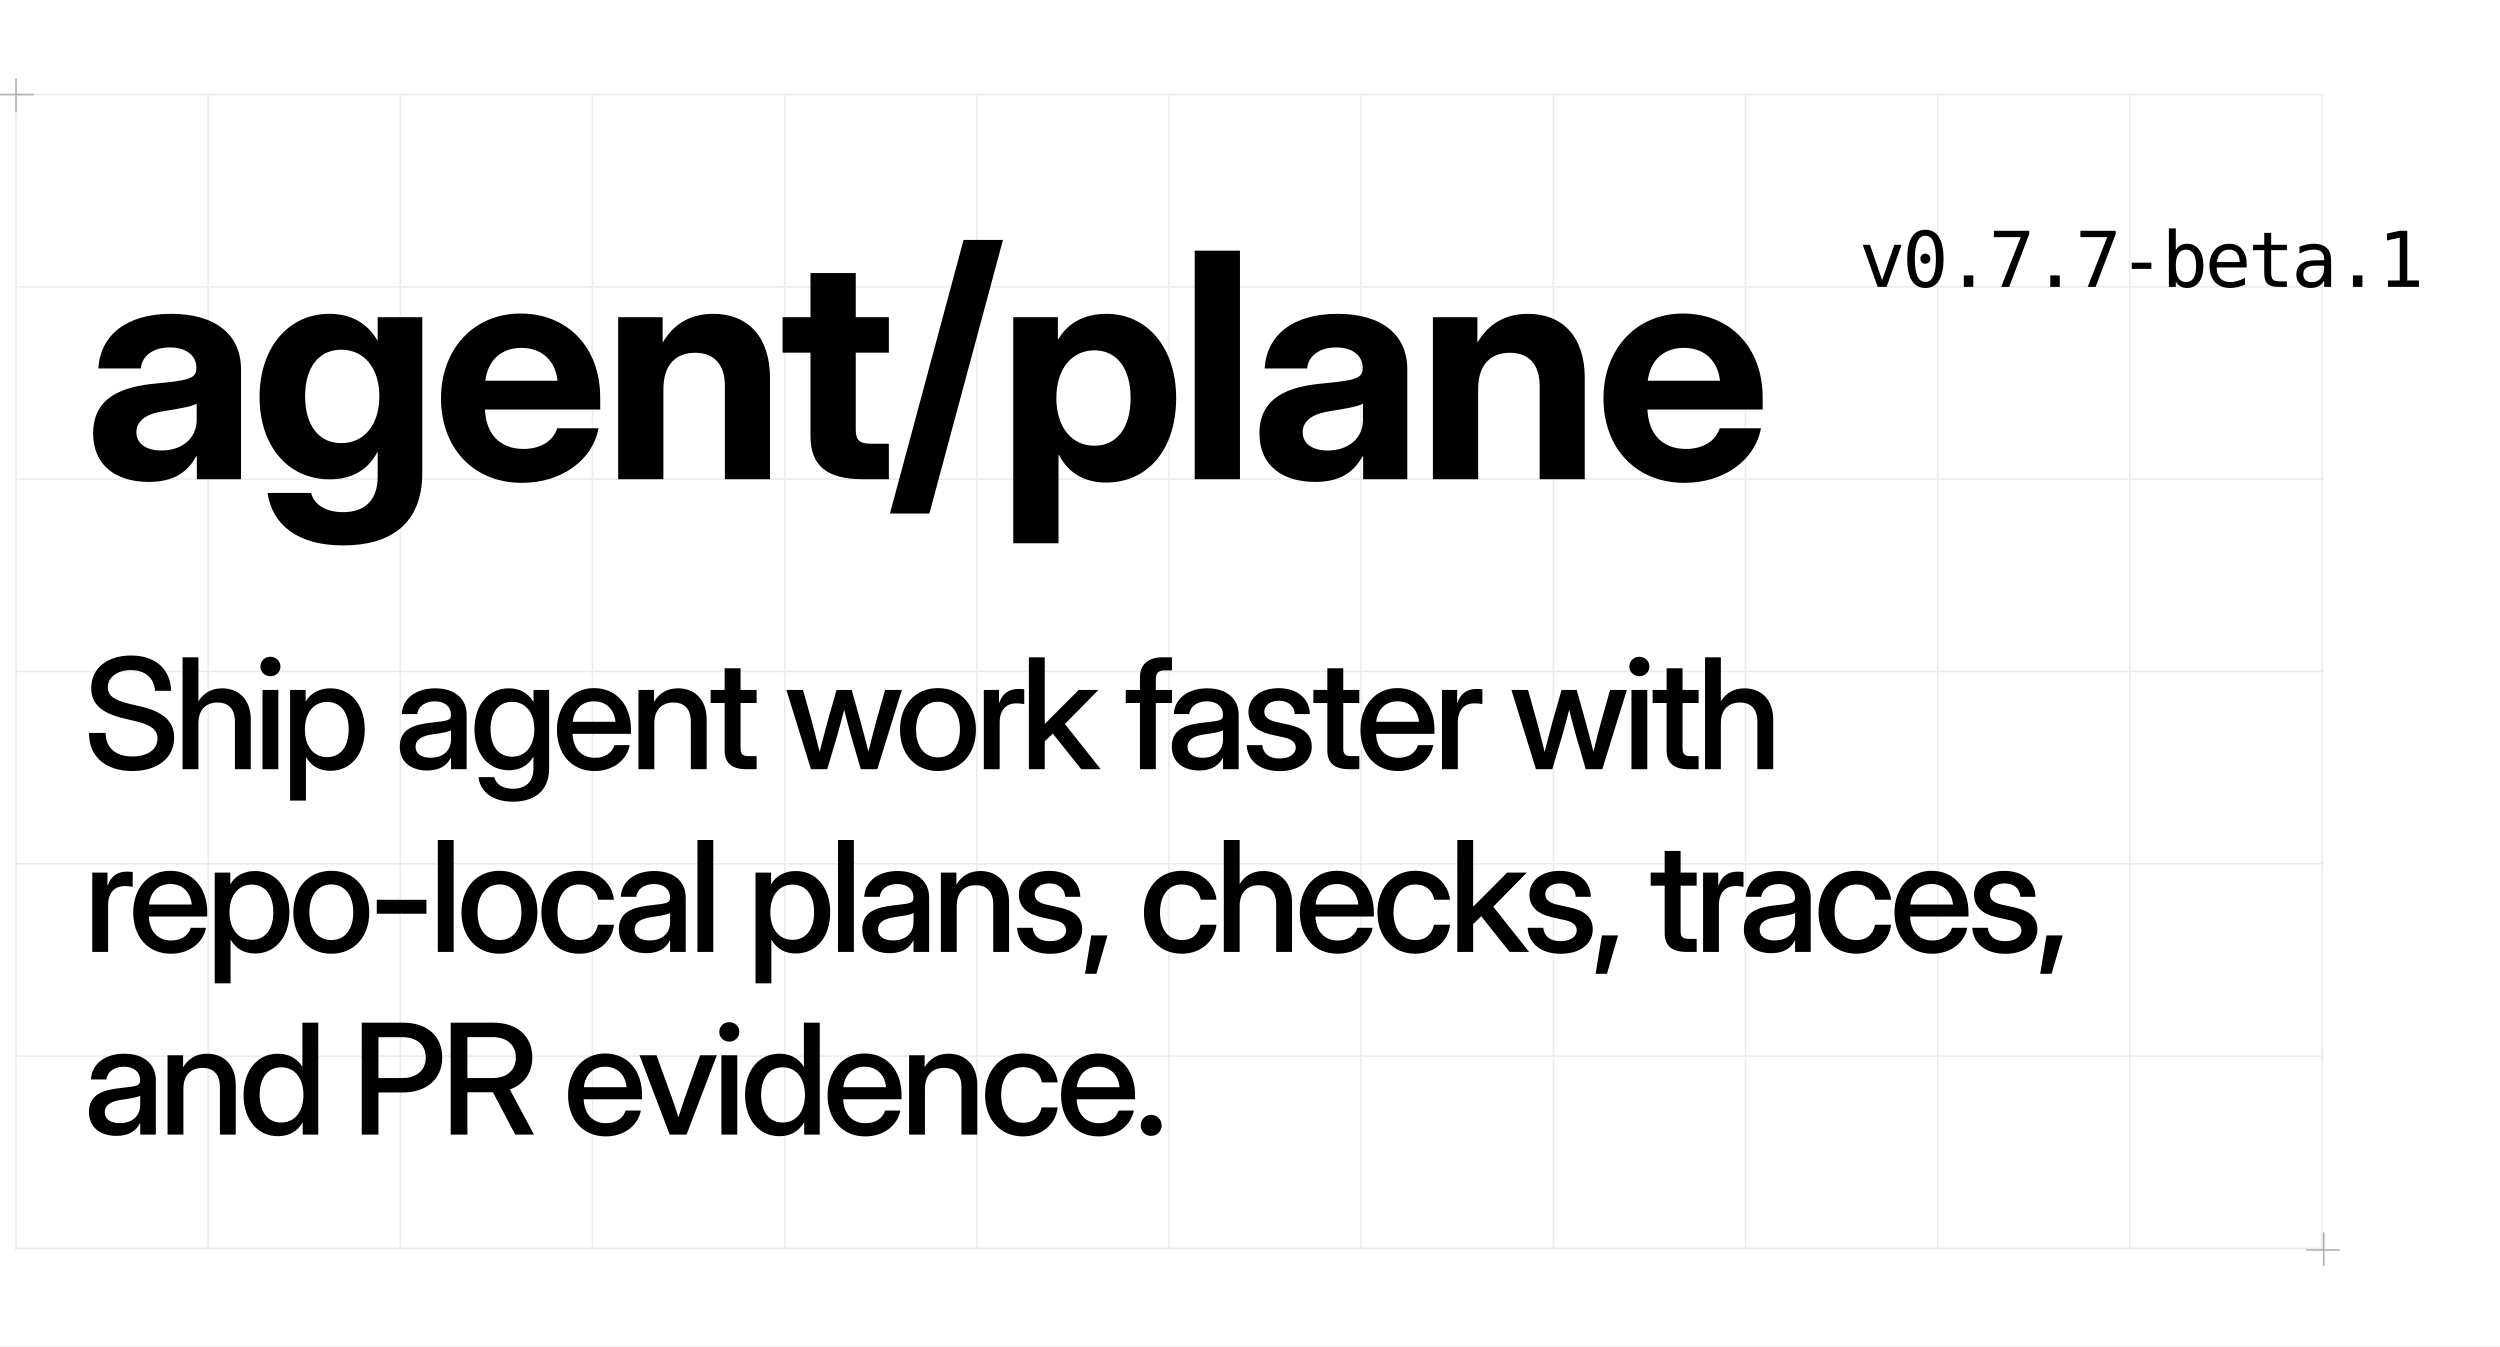
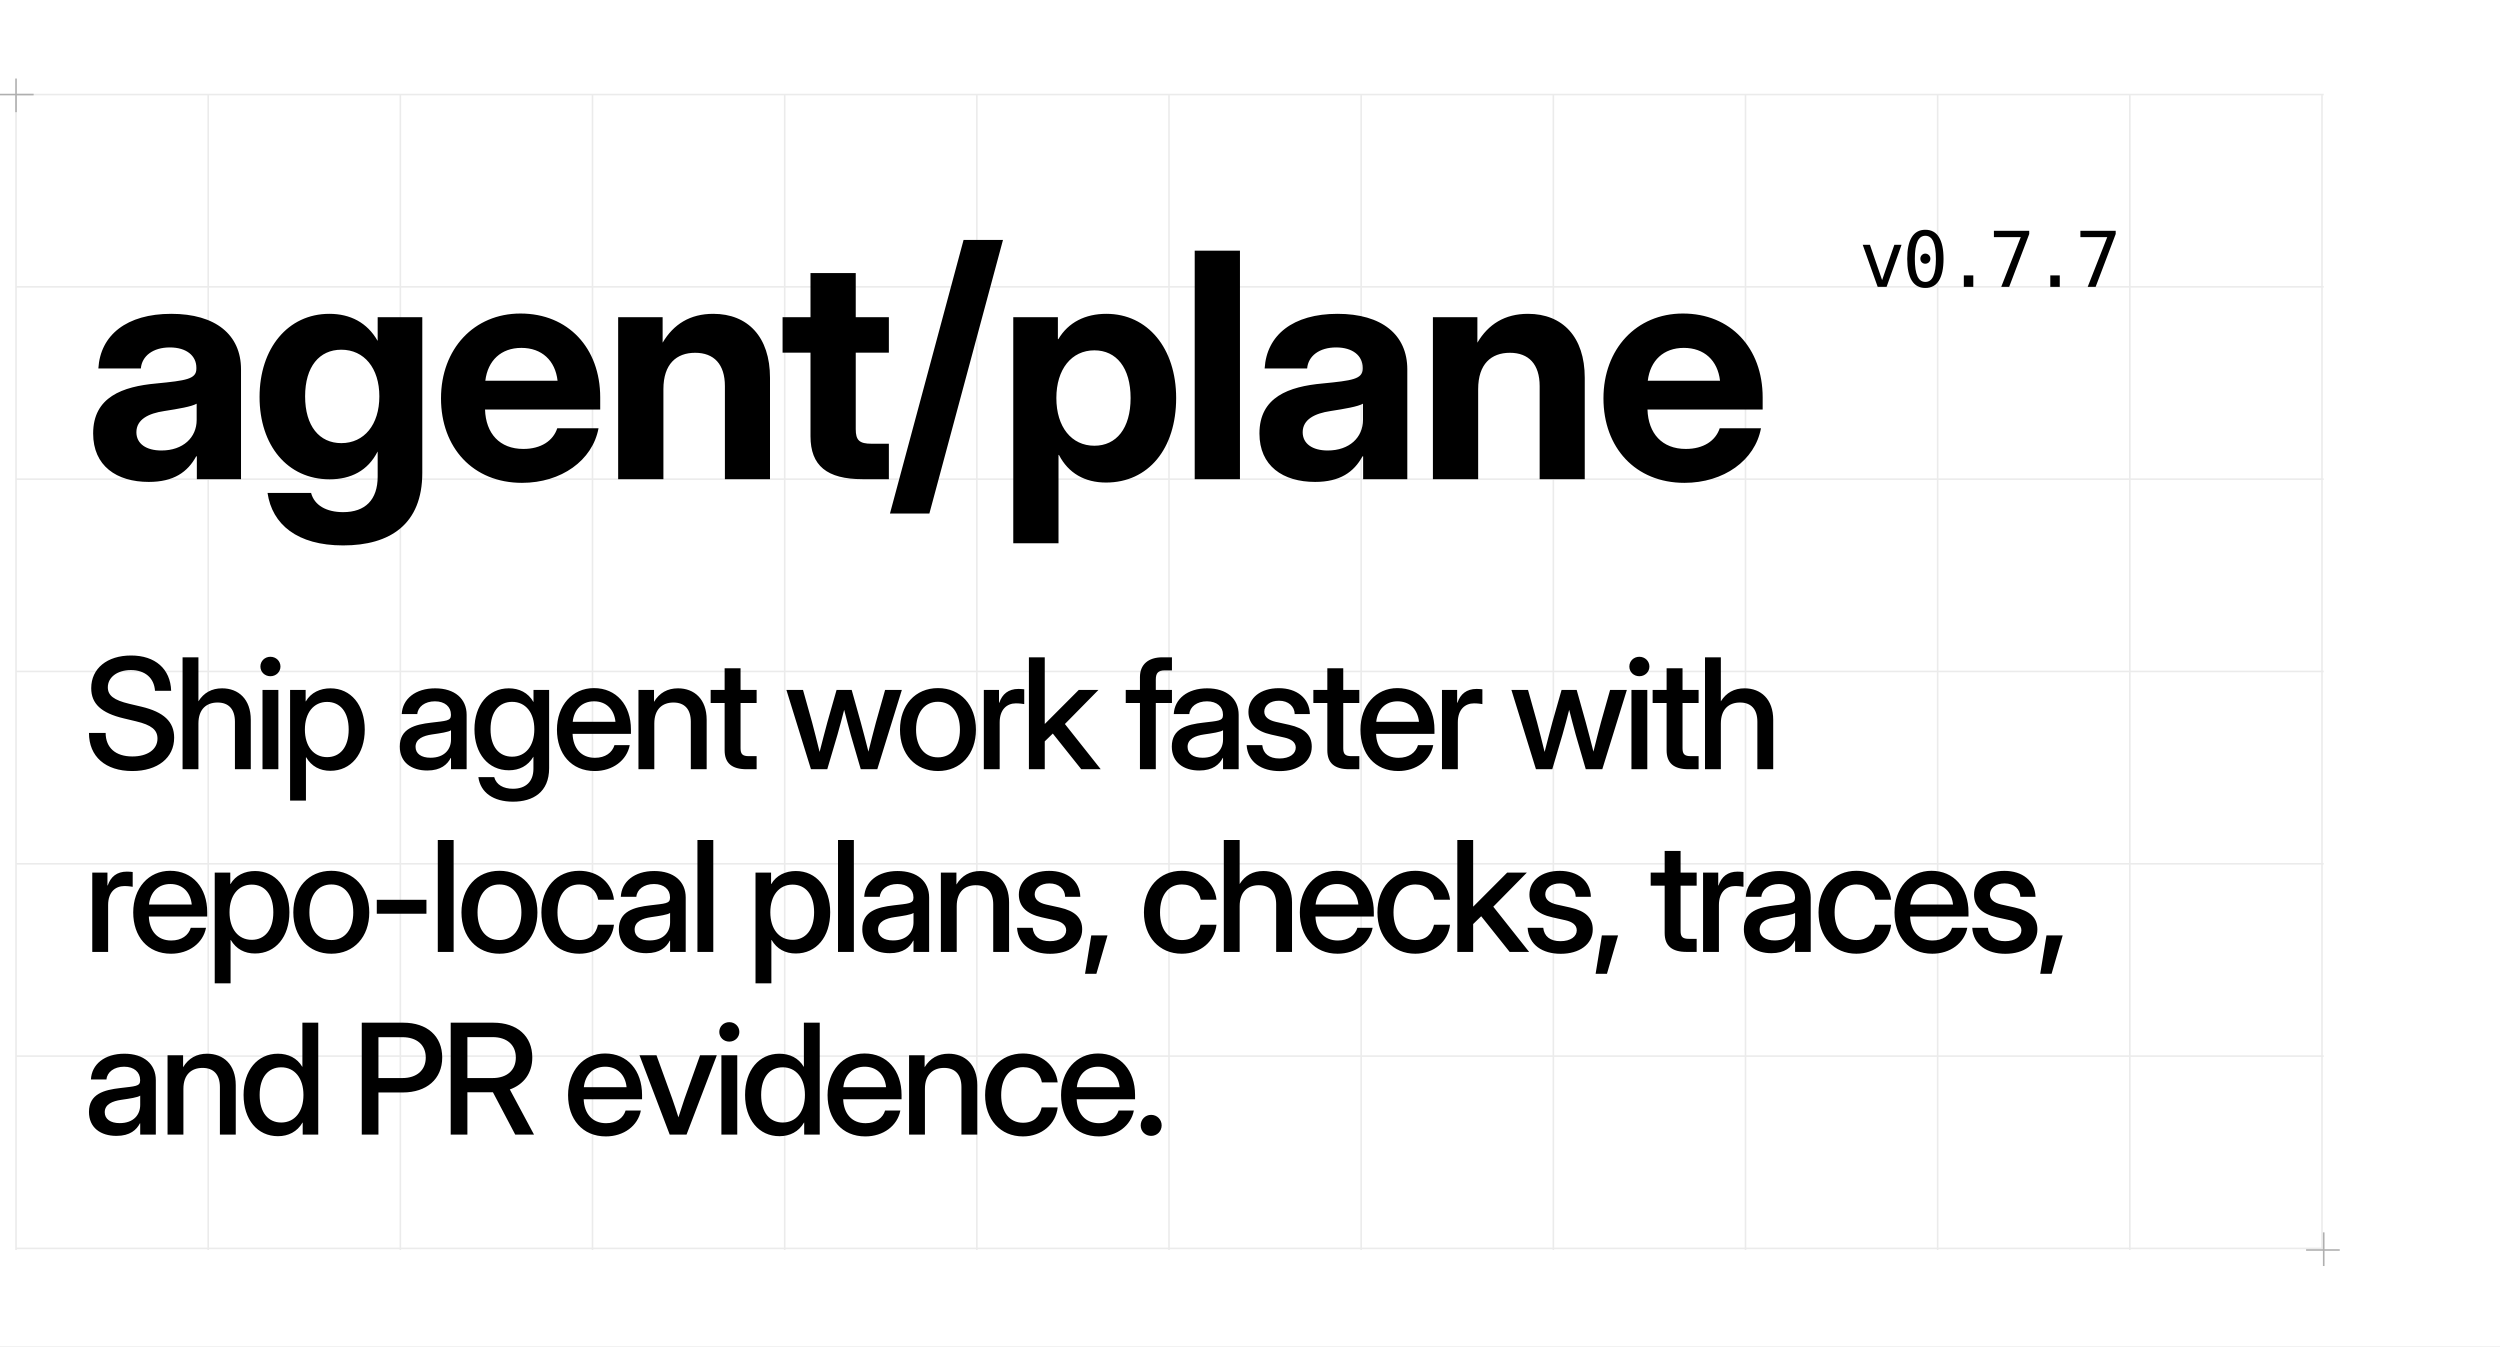
<svg xmlns="http://www.w3.org/2000/svg" width="1560" height="840" viewBox="0 0 1560 840">
  <style>
  .display { font-family: 'Geist', 'Inter Display', 'Inter', 'Arial', sans-serif; }
  .pixel { font-family: 'Geist Pixel', 'PT Mono', 'DejaVu Sans Mono', 'Menlo', monospace; }
</style>
  <rect width="1560" height="840" fill="#FFFFFF" />
  <line x1="10.00" y1="59" x2="10.00" y2="780" stroke="#EBEBEB" stroke-width="1" />
  <line x1="129.91" y1="59" x2="129.91" y2="780" stroke="#EBEBEB" stroke-width="1" />
  <line x1="249.82" y1="59" x2="249.82" y2="780" stroke="#EBEBEB" stroke-width="1" />
  <line x1="369.73" y1="59" x2="369.73" y2="780" stroke="#EBEBEB" stroke-width="1" />
  <line x1="489.64" y1="59" x2="489.64" y2="780" stroke="#EBEBEB" stroke-width="1" />
  <line x1="609.55" y1="59" x2="609.55" y2="780" stroke="#EBEBEB" stroke-width="1" />
  <line x1="729.46" y1="59" x2="729.46" y2="780" stroke="#EBEBEB" stroke-width="1" />
  <line x1="849.37" y1="59" x2="849.37" y2="780" stroke="#EBEBEB" stroke-width="1" />
  <line x1="969.28" y1="59" x2="969.28" y2="780" stroke="#EBEBEB" stroke-width="1" />
  <line x1="1089.19" y1="59" x2="1089.19" y2="780" stroke="#EBEBEB" stroke-width="1" />
  <line x1="1209.10" y1="59" x2="1209.10" y2="780" stroke="#EBEBEB" stroke-width="1" />
  <line x1="1329.01" y1="59" x2="1329.01" y2="780" stroke="#EBEBEB" stroke-width="1" />
  <line x1="1448.92" y1="59" x2="1448.92" y2="780" stroke="#EBEBEB" stroke-width="1" />
  <line x1="10" y1="59.00" x2="1450" y2="59.00" stroke="#EBEBEB" stroke-width="1" />
  <line x1="10" y1="179.00" x2="1450" y2="179.00" stroke="#EBEBEB" stroke-width="1" />
  <line x1="10" y1="299.00" x2="1450" y2="299.00" stroke="#EBEBEB" stroke-width="1" />
  <line x1="10" y1="419.00" x2="1450" y2="419.00" stroke="#EBEBEB" stroke-width="1" />
  <line x1="10" y1="539.00" x2="1450" y2="539.00" stroke="#EBEBEB" stroke-width="1" />
  <line x1="10" y1="659.00" x2="1450" y2="659.00" stroke="#EBEBEB" stroke-width="1" />
  <line x1="10" y1="779.00" x2="1450" y2="779.00" stroke="#EBEBEB" stroke-width="1" />
  <path d="M0 59H21M10 49V70M1439 780H1460M1450 769V790" stroke="#AFAFAF" stroke-width="1" />
  <text class="display" x="52" y="299" font-size="196" font-weight="700" letter-spacing="-0.02em" fill="#000000">agent/plane</text>
-   <text class="pixel" x="1160" y="179" font-size="48" font-weight="400" letter-spacing="-0.04em" fill="#000000">v0.7.7-beta.1</text>
+   <text class="pixel" x="1160" y="179" font-size="48" font-weight="400" letter-spacing="-0.04em" fill="#000000">v0.7.7</text>
  <text class="display" font-size="96" font-weight="500" line-height="114" letter-spacing="-0.04em" fill="#000000">
    <tspan x="52" y="480">Ship agent work faster with</tspan>
    <tspan x="52" y="594">repo-local plans, checks, traces,</tspan>
    <tspan x="52" y="708">and PR evidence.</tspan>
  </text>
</svg>
